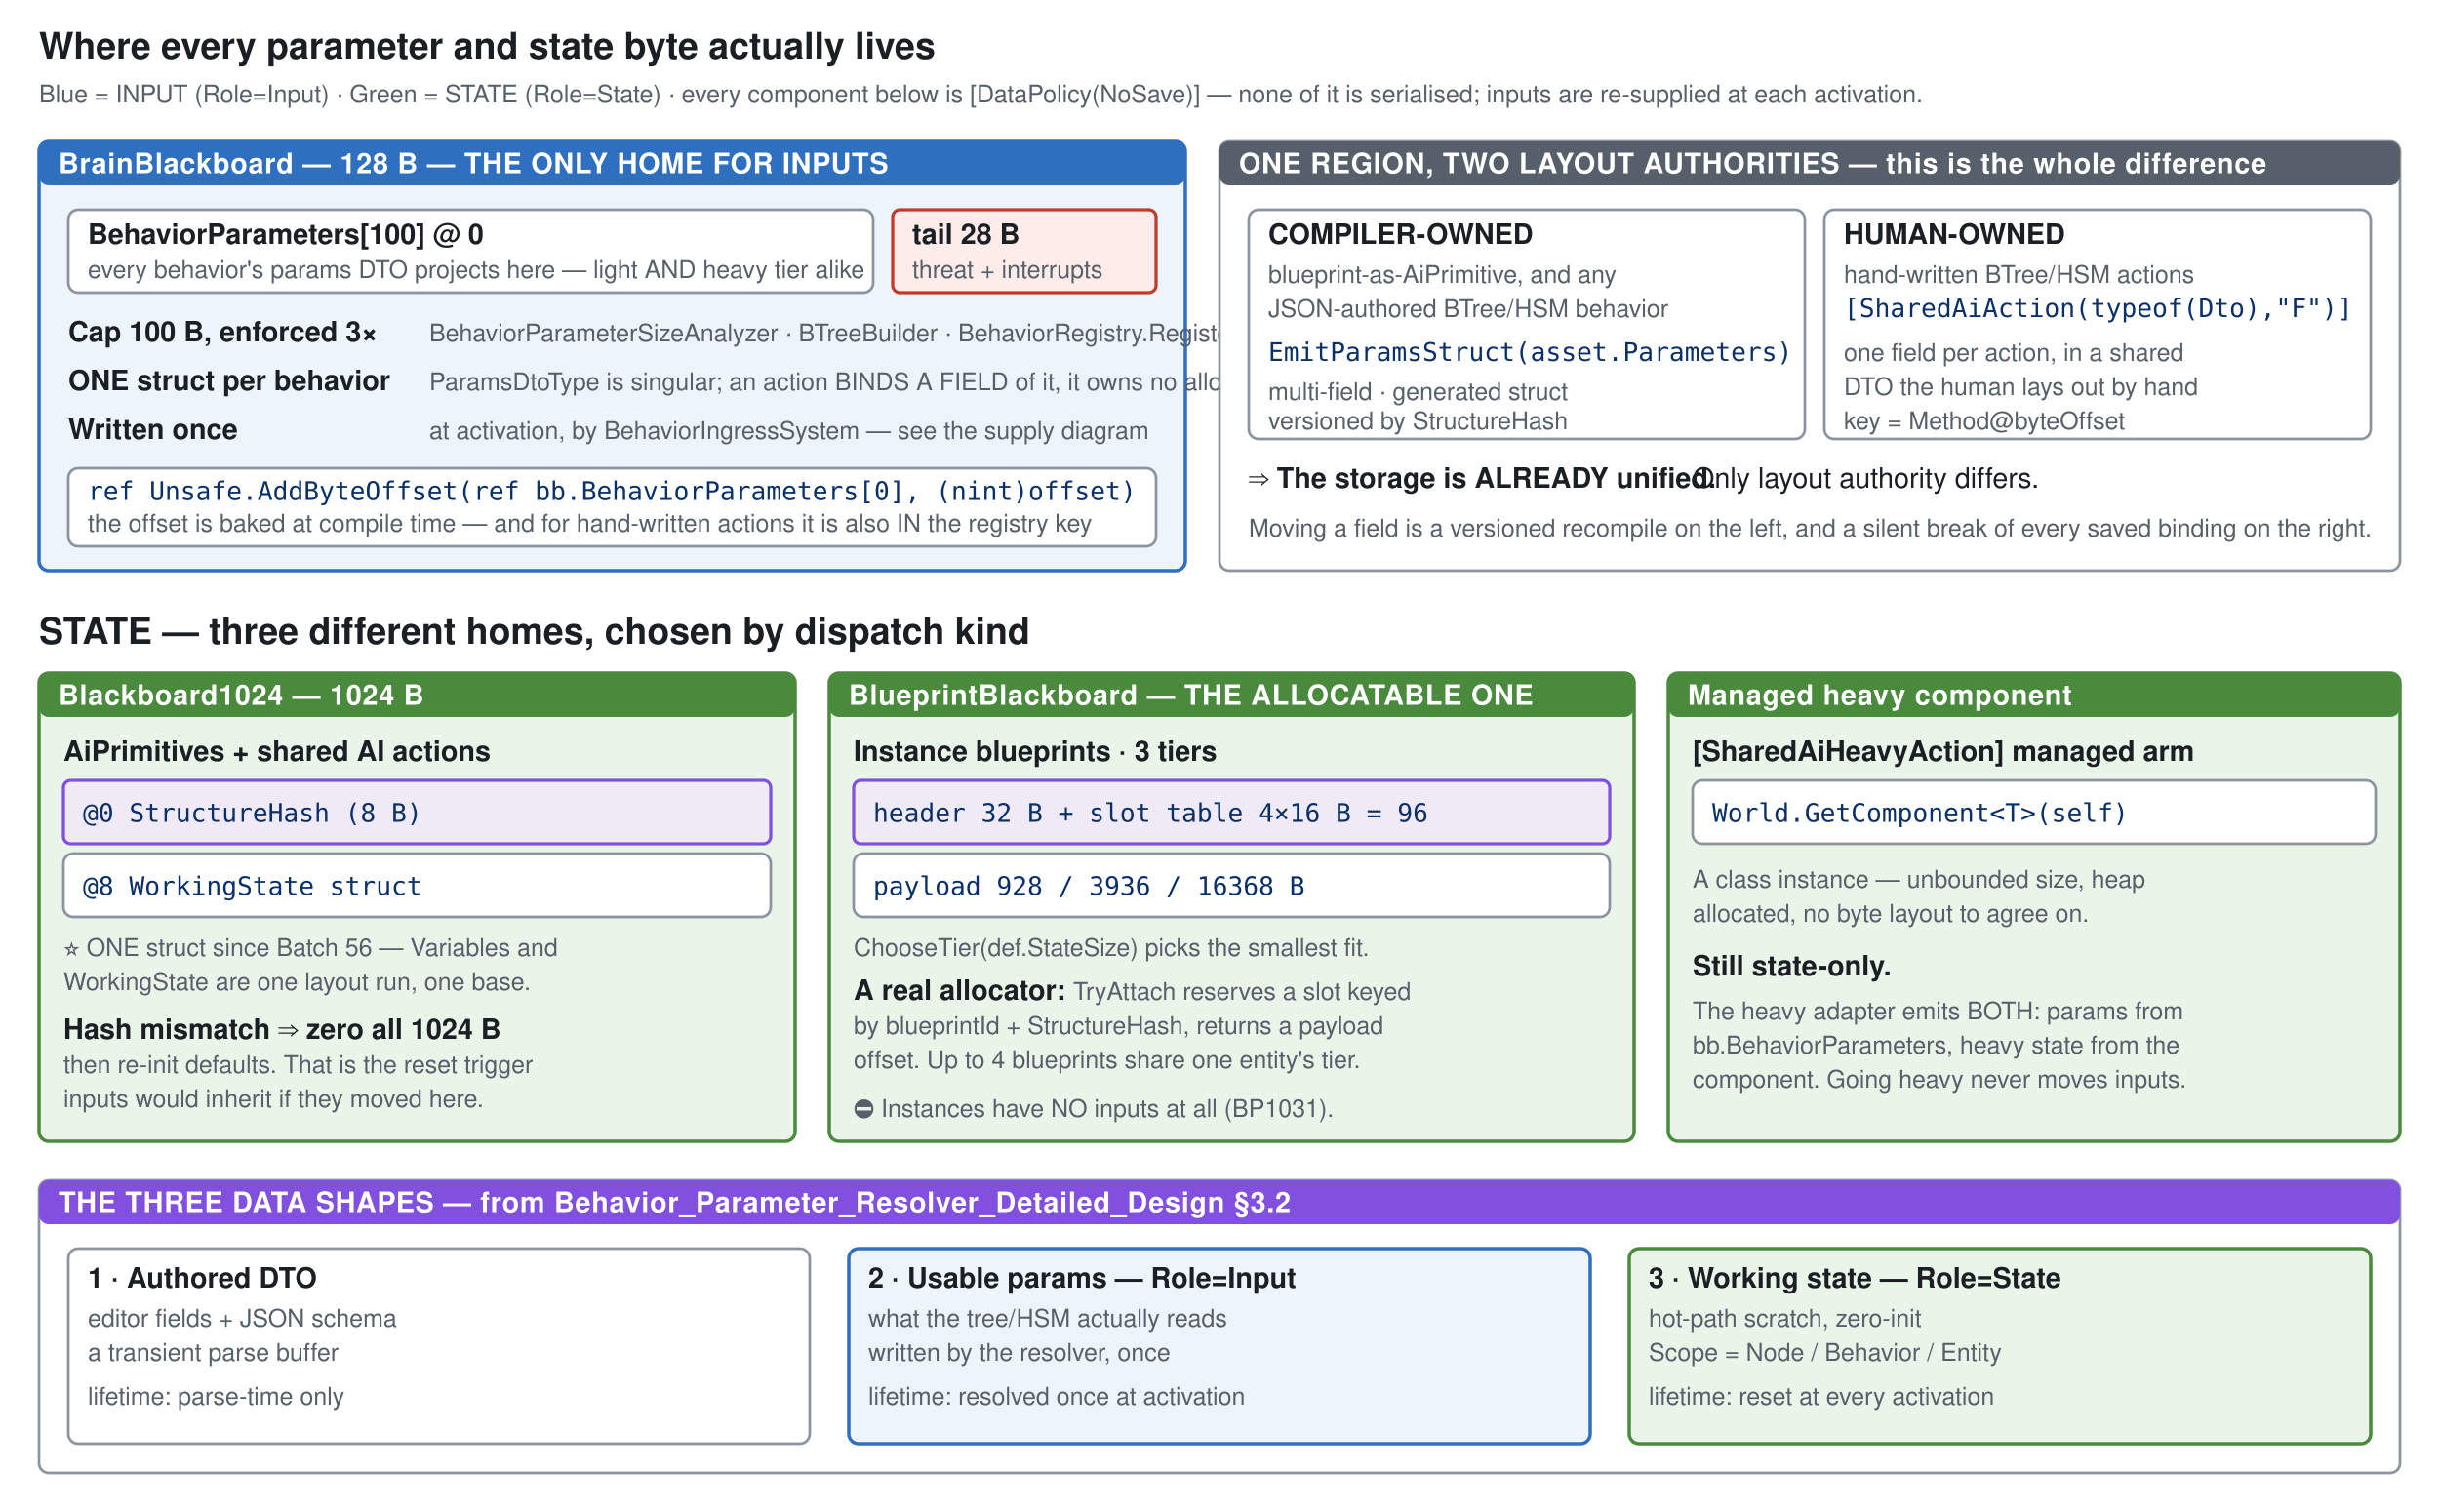
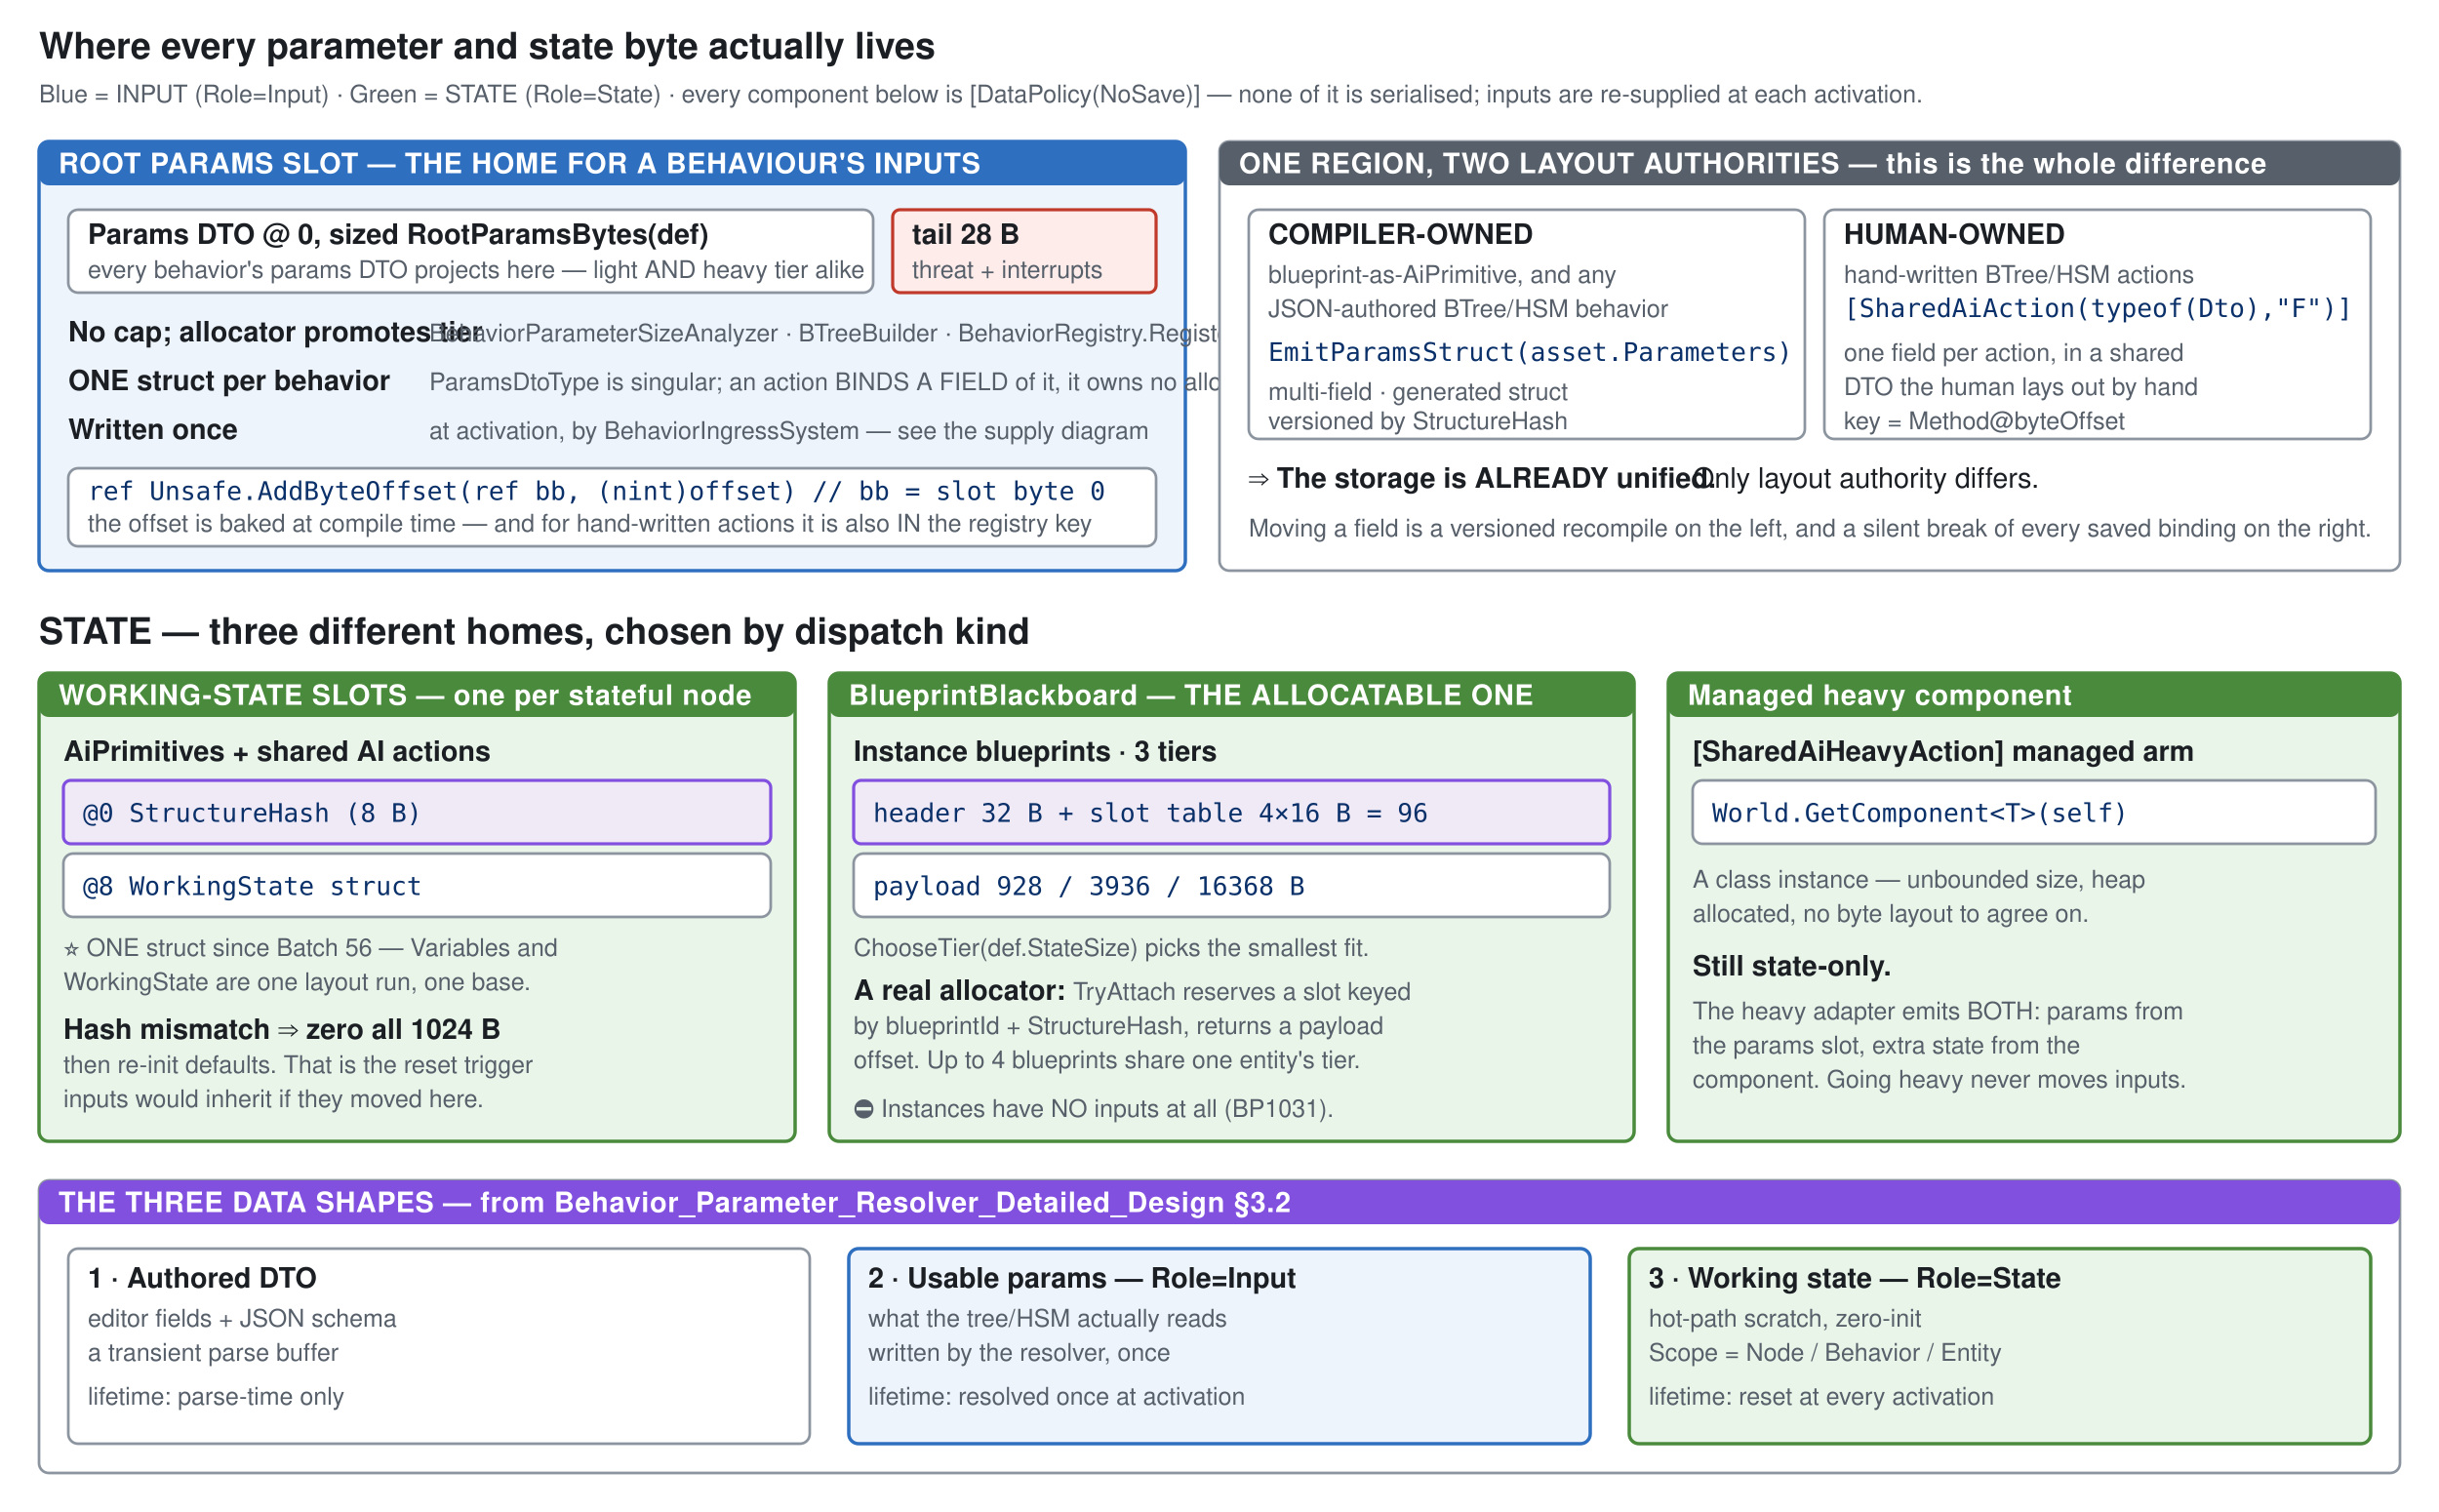
<svg xmlns="http://www.w3.org/2000/svg" viewBox="0 0 1000 620" width="1000" height="620" font-family="Segoe UI, Helvetica, Arial, sans-serif">
  <style>
    .h1 { font-size:15px; fill:#1b1f24; font-weight:700; }
    .h2 { font-size:11.5px; fill:#ffffff; font-weight:700; letter-spacing:.3px; }
    .t  { font-size:11.5px; fill:#1b1f24; }
    .tb { font-size:11.5px; fill:#1b1f24; font-weight:600; }
    .s  { font-size:10px; fill:#57606a; }
    .m  { font-size:10.5px; fill:#0a3069; font-family:ui-monospace, Consolas, monospace; }
    .in  { fill:#eef4fb; stroke:#2f6fbf; stroke-width:1.4; rx:4; }
    .st  { fill:#e9f5e9; stroke:#4a8a3c; stroke-width:1.4; rx:4; }
    .hd  { fill:#f0eaf7; stroke:#8250df; stroke-width:1.3; rx:3; }
    .no  { fill:#fdecea; stroke:#c0392b; stroke-width:1.3; rx:3; }
    .box { fill:#ffffff; stroke:#8c959f; stroke-width:1.1; rx:4; }
  </style>
  <rect width="1000" height="620" fill="#ffffff" />
  <text x="16" y="24" class="h1">Where every parameter and state byte actually lives</text>
  <text x="16" y="42" class="s">Blue = INPUT (Role=Input) · Green = STATE (Role=State) · every component below is [DataPolicy(NoSave)] — none of it is serialised; inputs are re-supplied at each activation.</text>
  <rect x="16" y="58" width="470" height="176" class="in" />
  <rect x="16" y="58" width="470" height="18" fill="#2f6fbf" rx="4" />
-   <text x="24" y="71" class="h2">BrainBlackboard — 128 B — THE ONLY HOME FOR INPUTS</text>
+   <text x="24" y="71" class="h2">ROOT PARAMS SLOT — THE HOME FOR A BEHAVIOUR'S INPUTS</text>
  <rect x="28" y="86" width="330" height="34" class="box" />
-   <text x="36" y="100" class="tb">BehaviorParameters[100] @ 0</text>
+   <text x="36" y="100" class="tb">Params DTO @ 0, sized RootParamsBytes(def)</text>
  <text x="36" y="114" class="s">every behavior's params DTO projects here — light AND heavy tier alike</text>
  <rect x="366" y="86" width="108" height="34" class="no" />
  <text x="374" y="100" class="tb">tail 28 B</text>
  <text x="374" y="114" class="s">threat + interrupts</text>
-   <text x="28" y="140" class="tb">Cap 100 B, enforced 3×</text>
+   <text x="28" y="140" class="tb">No cap; allocator promotes tier</text>
  <text x="176" y="140" class="s">BehaviorParameterSizeAnalyzer · BTreeBuilder · BehaviorRegistry.Register (throws)</text>
  <text x="28" y="160" class="tb">ONE struct per behavior</text>
  <text x="176" y="160" class="s">ParamsDtoType is singular; an action BINDS A FIELD of it, it owns no allocation</text>
  <text x="28" y="180" class="tb">Written once</text>
  <text x="176" y="180" class="s">at activation, by BehaviorIngressSystem — see the supply diagram</text>
  <rect x="28" y="192" width="446" height="32" class="box" />
-   <text x="36" y="205" class="m">ref Unsafe.AddByteOffset(ref bb.BehaviorParameters[0], (nint)offset)</text>
+   <text x="36" y="205" class="m">ref Unsafe.AddByteOffset(ref bb, (nint)offset)   // bb = slot byte 0</text>
  <text x="36" y="218" class="s">the offset is baked at compile time — and for hand-written actions it is also IN the registry key</text>
  <rect x="500" y="58" width="484" height="176" class="box" />
  <rect x="500" y="58" width="484" height="18" fill="#57606a" rx="4" />
  <text x="508" y="71" class="h2">ONE REGION, TWO LAYOUT AUTHORITIES — this is the whole difference</text>
  <rect x="512" y="86" width="228" height="94" class="box" />
  <text x="520" y="100" class="tb">COMPILER-OWNED</text>
  <text x="520" y="116" class="s">blueprint-as-AiPrimitive, and any</text>
  <text x="520" y="130" class="s">JSON-authored BTree/HSM behavior</text>
  <text x="520" y="148" class="m">EmitParamsStruct(asset.Parameters)</text>
  <text x="520" y="164" class="s">multi-field · generated struct</text>
  <text x="520" y="176" class="s">versioned by StructureHash</text>
  <rect x="748" y="86" width="224" height="94" class="box" />
  <text x="756" y="100" class="tb">HUMAN-OWNED</text>
  <text x="756" y="116" class="s">hand-written BTree/HSM actions</text>
  <text x="756" y="130" class="m">[SharedAiAction(typeof(Dto),"F")]</text>
  <text x="756" y="148" class="s">one field per action, in a shared</text>
  <text x="756" y="162" class="s">DTO the human lays out by hand</text>
  <text x="756" y="176" class="s">key = Method@byteOffset</text>
  <text x="512" y="200" class="tb">⇒ The storage is ALREADY unified.</text>
  <text x="694" y="200" class="t">Only layout authority differs.</text>
  <text x="512" y="220" class="s">Moving a field is a versioned recompile on the left, and a silent break of every saved binding on the right.</text>
  <text x="16" y="264" class="h1">STATE — three different homes, chosen by dispatch kind</text>
  <rect x="16" y="276" width="310" height="192" class="st" />
  <rect x="16" y="276" width="310" height="18" fill="#4a8a3c" rx="4" />
-   <text x="24" y="289" class="h2">Blackboard1024 — 1024 B</text>
+   <text x="24" y="289" class="h2">WORKING-STATE SLOTS — one per stateful node</text>
  <text x="26" y="312" class="tb">AiPrimitives + shared AI actions</text>
  <rect x="26" y="320" width="290" height="26" class="hd" />
  <text x="34" y="337" class="m">@0  StructureHash (8 B)</text>
  <rect x="26" y="350" width="290" height="26" class="box" />
  <text x="34" y="367" class="m">@8  WorkingState struct</text>
  <text x="26" y="392" class="s">⭐ ONE struct since Batch 56 — Variables and</text>
  <text x="26" y="406" class="s">WorkingState are one layout run, one base.</text>
  <text x="26" y="426" class="tb">Hash mismatch ⇒ zero all 1024 B</text>
  <text x="26" y="440" class="s">then re-init defaults. That is the reset trigger</text>
  <text x="26" y="454" class="s">inputs would inherit if they moved here.</text>
  <rect x="340" y="276" width="330" height="192" class="st" />
  <rect x="340" y="276" width="330" height="18" fill="#4a8a3c" rx="4" />
  <text x="348" y="289" class="h2">BlueprintBlackboard — THE ALLOCATABLE ONE</text>
  <text x="350" y="312" class="tb">Instance blueprints · 3 tiers</text>
  <rect x="350" y="320" width="310" height="26" class="hd" />
  <text x="358" y="337" class="m">header 32 B + slot table 4×16 B = 96</text>
  <rect x="350" y="350" width="310" height="26" class="box" />
  <text x="358" y="367" class="m">payload 928 / 3936 / 16368 B</text>
  <text x="350" y="392" class="s">ChooseTier(def.StateSize) picks the smallest fit.</text>
  <text x="350" y="410" class="tb">A real allocator:</text>
  <text x="440" y="410" class="s">TryAttach reserves a slot keyed</text>
  <text x="350" y="424" class="s">by blueprintId + StructureHash, returns a payload</text>
  <text x="350" y="438" class="s">offset. Up to 4 blueprints share one entity's tier.</text>
  <text x="350" y="458" class="s">⛔ Instances have NO inputs at all (BP1031).</text>
  <rect x="684" y="276" width="300" height="192" class="st" />
  <rect x="684" y="276" width="300" height="18" fill="#4a8a3c" rx="4" />
  <text x="692" y="289" class="h2">Managed heavy component</text>
  <text x="694" y="312" class="tb">[SharedAiHeavyAction] managed arm</text>
  <rect x="694" y="320" width="280" height="26" class="box" />
  <text x="702" y="337" class="m">World.GetComponent&lt;T&gt;(self)</text>
  <text x="694" y="364" class="s">A class instance — unbounded size, heap</text>
  <text x="694" y="378" class="s">allocated, no byte layout to agree on.</text>
  <text x="694" y="400" class="tb">Still state-only.</text>
  <text x="694" y="418" class="s">The heavy adapter emits BOTH: params from</text>
-   <text x="694" y="432" class="s">bb.BehaviorParameters, heavy state from the</text>
+   <text x="694" y="432" class="s">the params slot, extra state from the</text>
  <text x="694" y="446" class="s">component. Going heavy never moves inputs.</text>
  <rect x="16" y="484" width="968" height="120" class="box" />
  <rect x="16" y="484" width="968" height="18" fill="#8250df" rx="4" />
  <text x="24" y="497" class="h2">THE THREE DATA SHAPES — from Behavior_Parameter_Resolver_Detailed_Design §3.2</text>
  <rect x="28" y="512" width="304" height="80" class="box" />
  <text x="36" y="528" class="tb">1 · Authored DTO</text>
  <text x="36" y="544" class="s">editor fields + JSON schema</text>
  <text x="36" y="558" class="s">a transient parse buffer</text>
  <text x="36" y="576" class="s">lifetime: parse-time only</text>
  <rect x="348" y="512" width="304" height="80" class="in" />
  <text x="356" y="528" class="tb">2 · Usable params — Role=Input</text>
  <text x="356" y="544" class="s">what the tree/HSM actually reads</text>
  <text x="356" y="558" class="s">written by the resolver, once</text>
  <text x="356" y="576" class="s">lifetime: resolved once at activation</text>
  <rect x="668" y="512" width="304" height="80" class="st" />
  <text x="676" y="528" class="tb">3 · Working state — Role=State</text>
  <text x="676" y="544" class="s">hot-path scratch, zero-init</text>
  <text x="676" y="558" class="s">Scope = Node / Behavior / Entity</text>
  <text x="676" y="576" class="s">lifetime: reset at every activation</text>
</svg>
